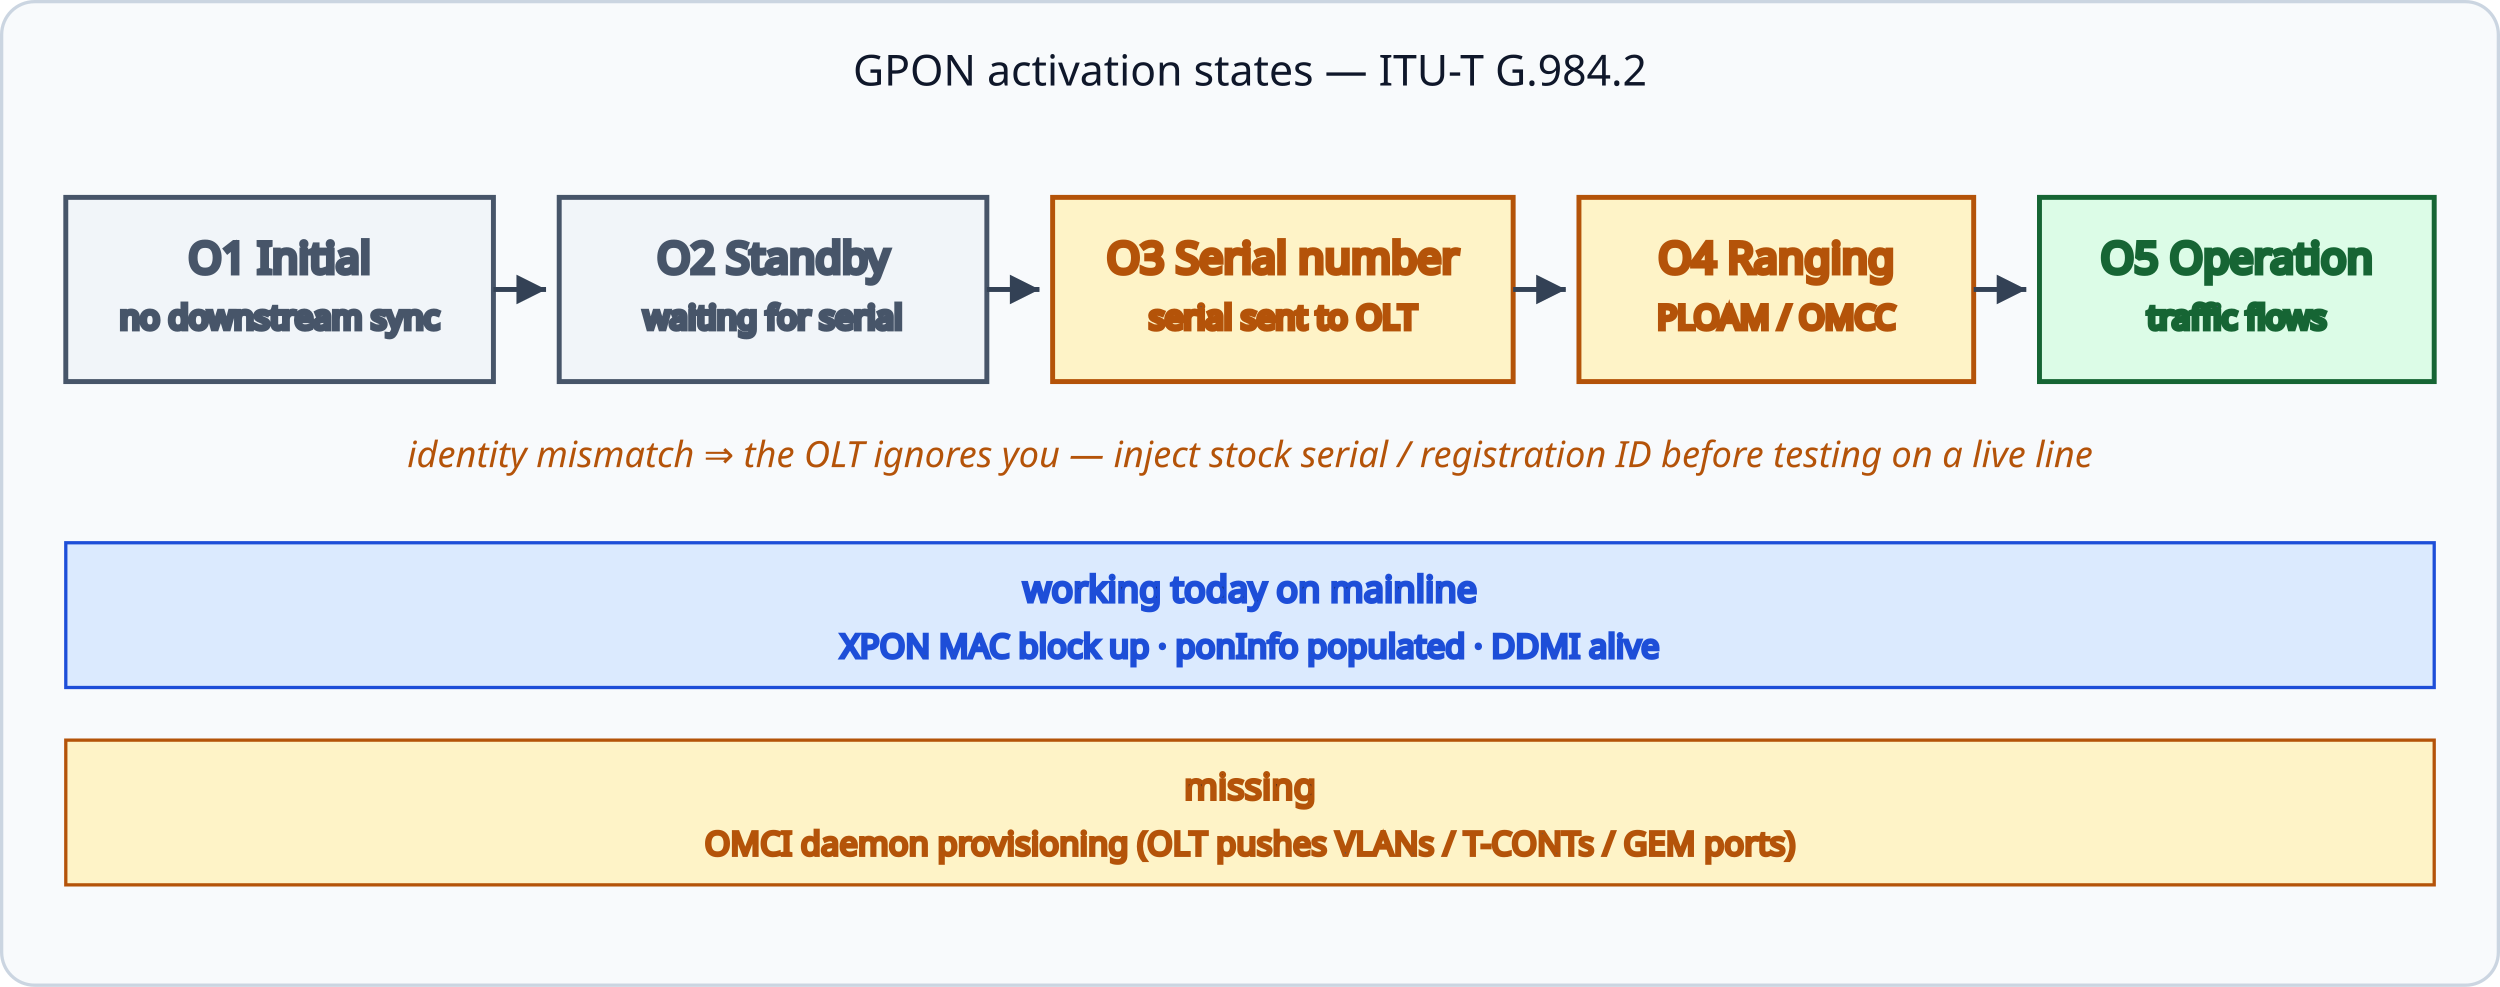
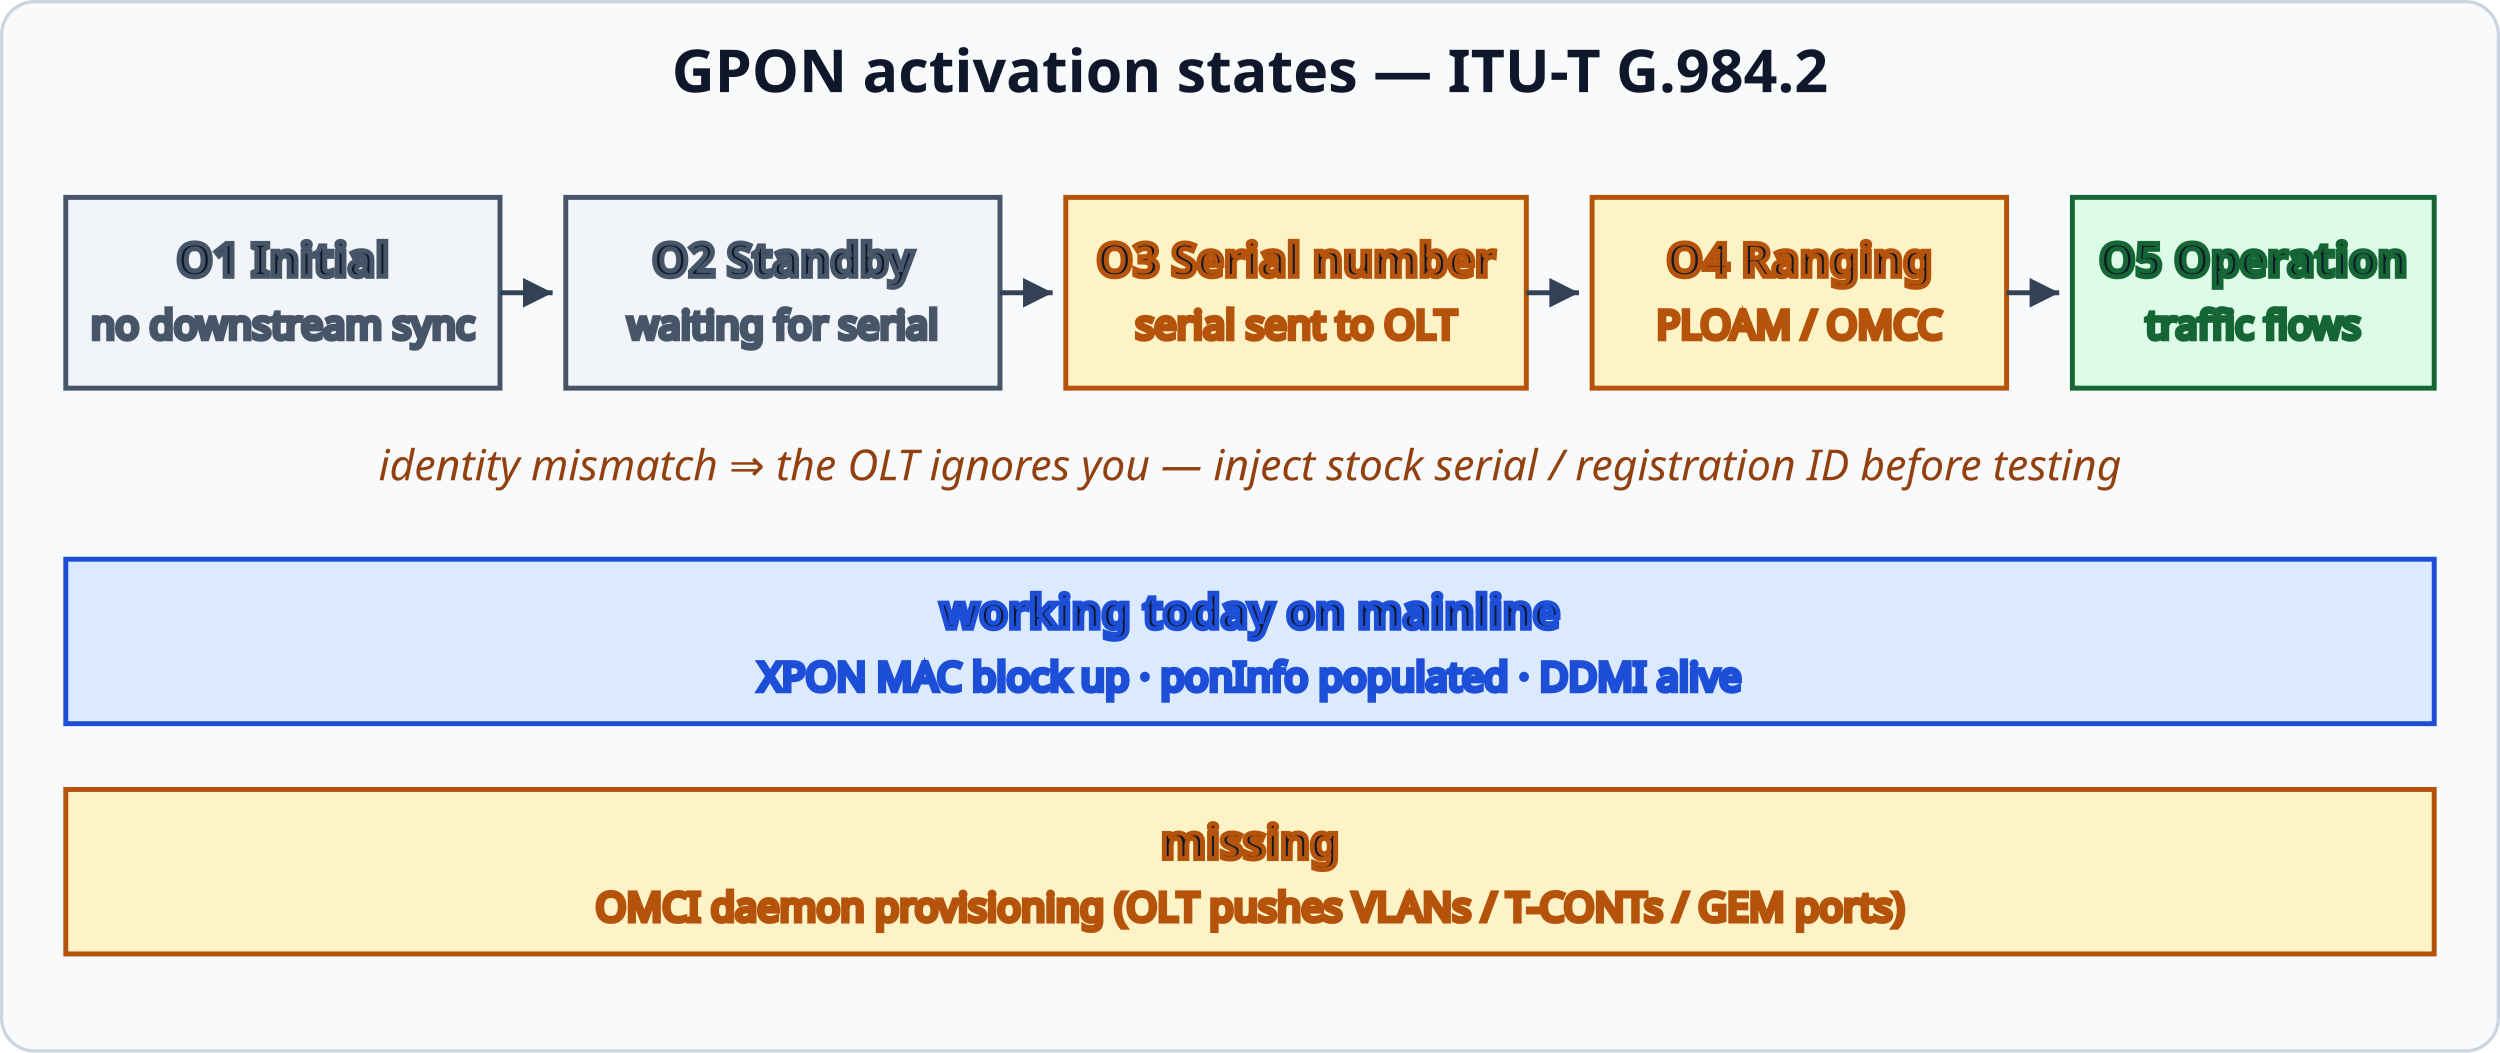
- <svg xmlns="http://www.w3.org/2000/svg" viewBox="0 0 760 300" font-family="ui-sans-serif,system-ui,sans-serif">
-   <rect x="0.5" y="0.5" width="759" height="299" rx="10" fill="#f8fafc" stroke="#cbd5e1" />
+ <svg xmlns="http://www.w3.org/2000/svg" viewBox="0 0 760 320" font-family="ui-sans-serif,system-ui,sans-serif">
+   <rect x="0.5" y="0.5" width="759" height="319" rx="10" fill="#f8fafc" stroke="#cbd5e1" />
  <defs>
    <marker id="a" markerWidth="8" markerHeight="8" refX="6" refY="3" orient="auto">
      <path d="M0,0 L6,3 L0,6 z" fill="#334155" />
    </marker>
  </defs>
  <style>
-     .box{stroke-width:1.5;rx:6}
+     .title{font-size:18px;font-weight:bold;fill:#0f172a;text-anchor:middle}
+     .box{stroke-width:1.5}
    .idle{fill:#f1f5f9;stroke:#475569}
    .prog{fill:#fef3c7;stroke:#b45309}
    .op{fill:#dcfce7;stroke:#166534}
-     .lbl{font-size:13px;fill:#0f172a;text-anchor:middle}
-     .sub{font-size:10px;fill:#475569;text-anchor:middle}
+     .lbl{font-size:14px;fill:#0f172a;text-anchor:middle;font-weight:bold}
+     .sub{font-size:12px;fill:#334155;text-anchor:middle}
    .arr{stroke:#334155;stroke-width:1.5;fill:none;marker-end:url(#a)}
-     .band{rx:5}
+     .band{rx:6;stroke-width:1.5}
    .ok{fill:#dbeafe;stroke:#1d4ed8}
    .miss{fill:#fef3c7;stroke:#b45309}
-     .note{font-size:11px;fill:#b45309;font-style:italic;text-anchor:middle}
-     .bt{font-size:11px;fill:#0f172a;text-anchor:middle}
+     .bt{font-size:14px;fill:#0f172a;text-anchor:middle;font-weight:bold}
+     .note{font-size:13px;fill:#92400e;font-style:italic;text-anchor:middle}
  </style>
-   <text class="lbl" x="380" y="26">GPON activation states — ITU-T G.984.2</text>
+   <text class="title" x="380" y="28">GPON activation states — ITU-T G.984.2</text>
  <g class="box idle">
-     <rect x="20" y="60" width="130" height="56" />
-     <text class="lbl" x="85" y="83">O1 Initial</text>
-     <text class="sub" x="85" y="100">no downstream sync</text>
+     <rect x="20" y="60" width="132" height="58" />
+     <text class="lbl" x="86" y="84">O1 Initial</text>
+     <text class="sub" x="86" y="103">no downstream sync</text>
  </g>
  <g class="box idle">
-     <rect x="170" y="60" width="130" height="56" />
-     <text class="lbl" x="235" y="83">O2 Standby</text>
-     <text class="sub" x="235" y="100">waiting for serial</text>
+     <rect x="172" y="60" width="132" height="58" />
+     <text class="lbl" x="238" y="84">O2 Standby</text>
+     <text class="sub" x="238" y="103">waiting for serial</text>
  </g>
  <g class="box prog">
-     <rect x="320" y="60" width="140" height="56" />
-     <text class="lbl" x="390" y="83">O3 Serial number</text>
-     <text class="sub" x="390" y="100">serial sent to OLT</text>
+     <rect x="324" y="60" width="140" height="58" />
+     <text class="lbl" x="394" y="84">O3 Serial number</text>
+     <text class="sub" x="394" y="103">serial sent to OLT</text>
  </g>
  <g class="box prog">
-     <rect x="480" y="60" width="120" height="56" />
-     <text class="lbl" x="540" y="83">O4 Ranging</text>
-     <text class="sub" x="540" y="100">PLOAM / OMCC</text>
+     <rect x="484" y="60" width="126" height="58" />
+     <text class="lbl" x="547" y="84">O4 Ranging</text>
+     <text class="sub" x="547" y="103">PLOAM / OMCC</text>
  </g>
  <g class="box op">
-     <rect x="620" y="60" width="120" height="56" />
-     <text class="lbl" x="680" y="83">O5 Operation</text>
-     <text class="sub" x="680" y="100">traffic flows</text>
+     <rect x="630" y="60" width="110" height="58" />
+     <text class="lbl" x="685" y="84">O5 Operation</text>
+     <text class="sub" x="685" y="103">traffic flows</text>
  </g>
-   <line class="arr" x1="150" y1="88" x2="166" y2="88" />
-   <line class="arr" x1="300" y1="88" x2="316" y2="88" />
-   <line class="arr" x1="460" y1="88" x2="476" y2="88" />
-   <line class="arr" x1="600" y1="88" x2="616" y2="88" />
-   <text class="note" x="380" y="142">identity mismatch ⇒ the OLT ignores you — inject stock serial / registration ID before testing on a live line</text>
+   <line class="arr" x1="152" y1="89" x2="168" y2="89" />
+   <line class="arr" x1="304" y1="89" x2="320" y2="89" />
+   <line class="arr" x1="464" y1="89" x2="480" y2="89" />
+   <line class="arr" x1="610" y1="89" x2="626" y2="89" />
+   <text class="note" x="380" y="146">identity mismatch ⇒ the OLT ignores you — inject stock serial / registration ID before testing</text>
  <g class="band ok">
-     <rect x="20" y="165" width="720" height="44" />
-     <text class="bt" x="380" y="183">working today on mainline</text>
-     <text class="sub" x="380" y="200">XPON MAC block up · ponInfo populated · DDMI alive</text>
+     <rect x="20" y="170" width="720" height="50" />
+     <text class="bt" x="380" y="191">working today on mainline</text>
+     <text class="sub" x="380" y="210">XPON MAC block up · ponInfo populated · DDMI alive</text>
  </g>
  <g class="band miss">
-     <rect x="20" y="225" width="720" height="44" />
-     <text class="bt" x="380" y="243">missing</text>
-     <text class="sub" x="380" y="260">OMCI daemon provisioning (OLT pushes VLANs / T-CONTs / GEM ports)</text>
+     <rect x="20" y="240" width="720" height="50" />
+     <text class="bt" x="380" y="261">missing</text>
+     <text class="sub" x="380" y="280">OMCI daemon provisioning (OLT pushes VLANs / T-CONTs / GEM ports)</text>
  </g>
</svg>
